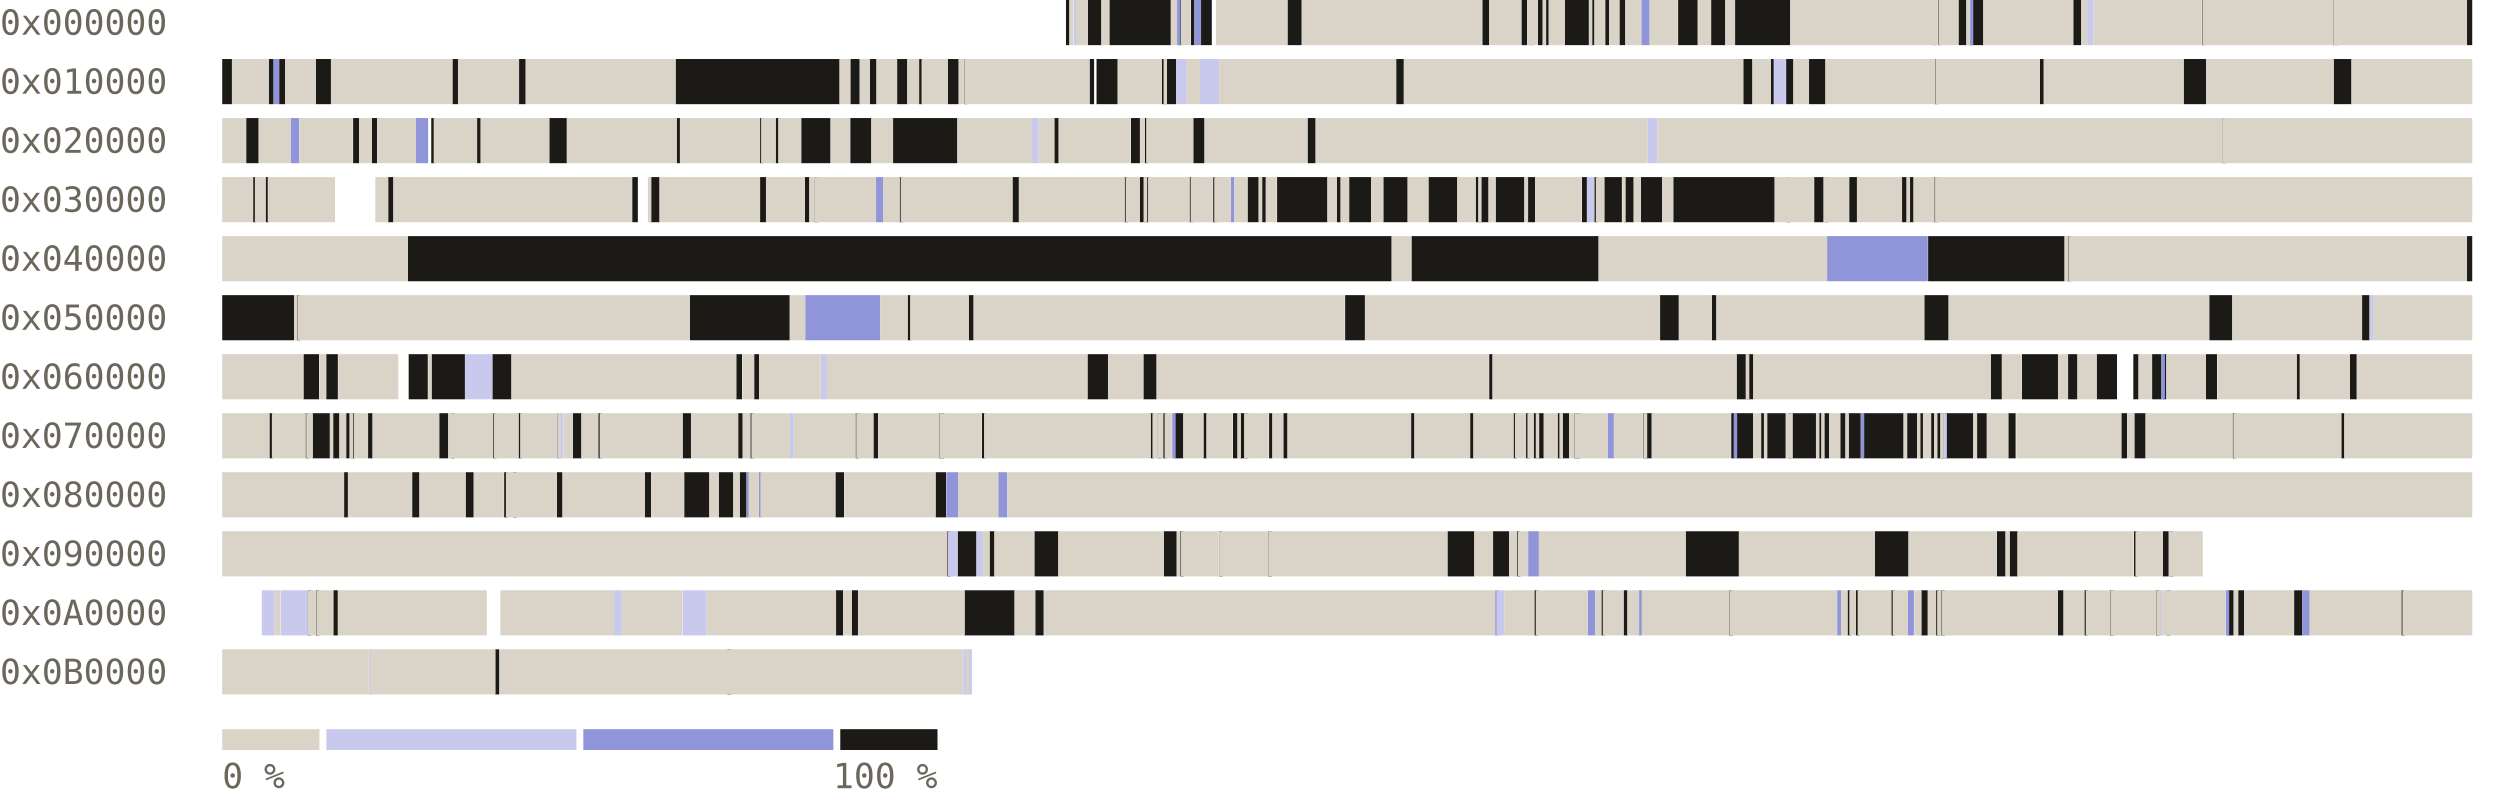
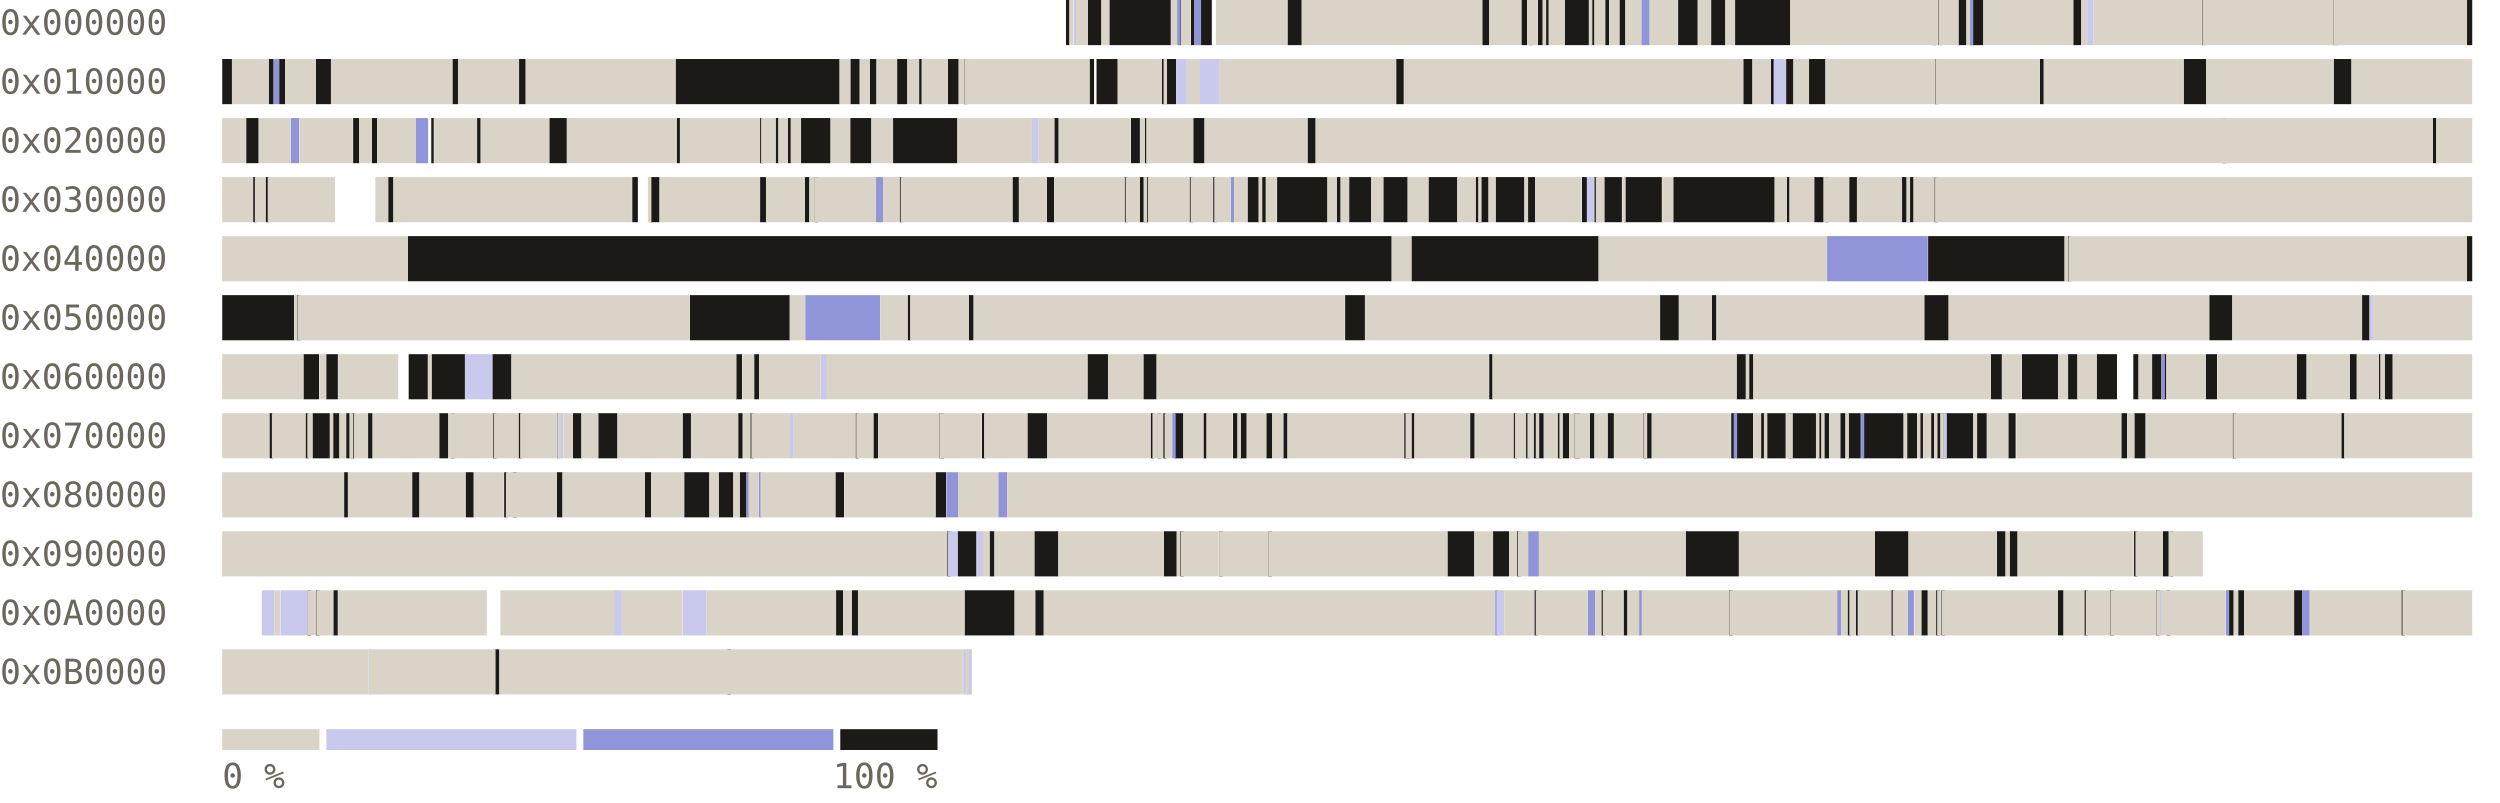
<svg xmlns="http://www.w3.org/2000/svg" viewBox="0 0 720 231" width="720" height="231">
  <style>text{font:10px monospace;fill:#6b675c}.q0{fill:#d9d4c7}.q1{fill:#e3e2f2}.q2{fill:#d6d6ef}.q3{fill:#c8c9ec}.q4{fill:#babce8}.q5{fill:#acafe4}.q6{fill:#9ea2df}.q7{fill:#9094d8}.q8{fill:#8186cf}.q9{fill:#7277c4}.q10{fill:#1b1a17}@media (prefers-color-scheme:dark){text{fill:#a8a293}.q0{fill:#4a463d}.q1{fill:#35375a}.q2{fill:#3c3f66}.q3{fill:#444772}.q4{fill:#4d517f}.q5{fill:#575b8c}.q6{fill:#62669a}.q7{fill:#6e72a8}.q8{fill:#7b7fb6}.q9{fill:#888cc4}.q10{fill:#d6d0bd}}</style>
  <text x="0" y="10">0x000000</text>
  <text x="0" y="27">0x010000</text>
  <text x="0" y="44">0x020000</text>
  <text x="0" y="61">0x030000</text>
  <text x="0" y="78">0x040000</text>
  <text x="0" y="95">0x050000</text>
  <text x="0" y="112">0x060000</text>
  <text x="0" y="129">0x070000</text>
  <text x="0" y="146">0x080000</text>
  <text x="0" y="163">0x090000</text>
  <text x="0" y="180">0x0A0000</text>
  <text x="0" y="197">0x0B0000</text>
-   <path class="q10" d="M307 0h1v13h-1zM313.3 0h3.9v13h-3.9zM319.5 0h17.7v13h-17.7zM339.4 0h1v13h-1zM343 0h1v13h-1zM345.9 0h3.1v13h-3.1zM370.8 0h4.1v13h-4.1zM426.9 0h2v13h-2zM438.2 0h1.6v13h-1.6zM440.4 0h1v13h-1zM442.9 0h1.4v13h-1.4zM444.9 0h1.1v13h-1.1zM450.6 0h7v13h-7zM458.1 0h1.1v13h-1.1zM462.3 0h1.1v13h-1.1zM466.4 0h1.7v13h-1.7zM483.3 0h5.7v13h-5.7zM492.8 0h4.1v13h-4.1zM499.7 0h15.9v13h-15.9zM556.6 0h1v13h-1zM558.2 0h1v13h-1zM564 0h2.3v13h-2.3zM567.1 0h1v13h-1zM567.7 0h3.5v13h-3.5zM597.1 0h2.3v13h-2.3zM634.2 0h1v13h-1zM672 0h1v13h-1zM672.4 0h1v13h-1zM710.5 0h1.5v13h-1.5zM64 17h2.8v13h-2.8zM77.4 17h1.4v13h-1.4zM80.4 17h1.7v13h-1.7zM91 17h4.4v13h-4.4zM130.3 17h1.6v13h-1.6zM149.4 17h2v13h-2zM194.6 17h47.2v13h-47.2zM244.9 17h2.7v13h-2.7zM250.5 17h1.9v13h-1.9zM258.3 17h3v13h-3zM264.7 17h1v13h-1zM273 17h3.1v13h-3.1zM277.6 17h1v13h-1zM313.8 17h1.3v13h-1.3zM315.8 17h6.1v13h-6.1zM334.6 17h1v13h-1zM335.6 17h3.1v13h-3.1zM402.1 17h2.2v13h-2.2zM502.1 17h2.6v13h-2.6zM510 17h1v13h-1zM514.4 17h2.1v13h-2.1zM521 17h4.7v13h-4.7zM557.2 17h1v13h-1zM587.5 17h1.1v13h-1.1zM628.9 17h6.5v13h-6.5zM672.1 17h5.1v13h-5.1zM70.9 34h3.6v13h-3.6zM101.7 34h1.8v13h-1.8zM107.1 34h1.5v13h-1.5zM124.2 34h1v13h-1zM137.4 34h1v13h-1zM158.2 34h5.1v13h-5.1zM194.9 34h1v13h-1zM218.9 34h1v13h-1zM223.4 34h1v13h-1zM230.7 34h8.5v13h-8.5zM244.9 34h6.1v13h-6.1zM257.2 34h18.5v13h-18.5zM303.6 34h1.3v13h-1.3zM325.7 34h2.6v13h-2.6zM329.7 34h1v13h-1zM343.7 34h3.2v13h-3.2zM376.6 34h2.3v13h-2.3zM640.1 34h1v13h-1zM72.9 51h1v13h-1zM76.5 51h1v13h-1zM111.8 51h1.5v13h-1.5zM182.1 51h1.6v13h-1.6zM187.2 51h2.8v13h-2.8zM218.9 51h1.7v13h-1.7zM231.8 51h1.3v13h-1.3zM234.6 51h1v13h-1zM259.1 51h1v13h-1zM291.6 51h1.9v13h-1.9zM323.9 51h1v13h-1zM328.2 51h1.2v13h-1.2zM329.5 51h1.2v13h-1.2zM342.6 51h1v13h-1zM349.4 51h1v13h-1zM359.3 51h3.2v13h-3.2zM363.5 51h1.1v13h-1.1zM367.8 51h14.5v13h-14.5zM385 51h1.1v13h-1.1zM388.5 51h6.4v13h-6.4zM398.4 51h7v13h-7zM411.4 51h8.3v13h-8.3zM425 51h1v13h-1zM425.9 51h2.8v13h-2.8zM430.7 51h8.3v13h-8.3zM439.9 51h2.2v13h-2.2zM455.6 51h1.5v13h-1.5zM459.2 51h1v13h-1zM462 51h5.1v13h-5.1zM467.7 51h2.8v13h-2.8zM472.6 51h6.1v13h-6.1zM481.9 51h29.2v13h-29.2zM514.6 51h1v13h-1zM522.5 51h2.7v13h-2.7zM525.6 51h1v13h-1zM532.6 51h2.2v13h-2.2zM547.7 51h1.4v13h-1.4zM549.5 51h1.6v13h-1.6zM557.1 51h1v13h-1zM117.5 68h283.3v13h-283.3zM406.5 68h53.9v13h-53.9zM555.3 68h39.3v13h-39.3zM595.4 68h1v13h-1zM710.5 68h1.5v13h-1.5zM64 85h20.7v13h-20.7zM85.5 85h1v13h-1zM198.7 85h28.8v13h-28.8zM261.4 85h1v13h-1zM279 85h1.4v13h-1.4zM387.4 85h5.7v13h-5.7zM478.1 85h5.4v13h-5.4zM493 85h1.3v13h-1.3zM554.2 85h7v13h-7zM636.3 85h6.6v13h-6.6zM680.2 85h2.2v13h-2.2zM87.4 102h4.5v13h-4.5zM93.9 102h3.4v13h-3.4zM117.7 102h5.5v13h-5.5zM124.3 102h9.6v13h-9.6zM141.8 102h5.5v13h-5.5zM212 102h1.7v13h-1.7zM217.2 102h1.4v13h-1.4zM313.2 102h5.9v13h-5.9zM329.3 102h3.8v13h-3.8zM428.9 102h1v13h-1zM500.1 102h2.7v13h-2.7zM502.9 102h2.1v13h-2.1zM573.4 102h3.2v13h-3.2zM582.3 102h10.4v13h-10.4zM595.6 102h2.7v13h-2.7zM603.8 102h5.9v13h-5.9zM614.4 102h1.5v13h-1.5zM619.8 102h2.7v13h-2.7zM622.9 102h1v13h-1zM635.3 102h3.2v13h-3.2zM661.4 102h1v13h-1zM676.8 102h2v13h-2zM77.6 119h1v13h-1zM88 119h1v13h-1zM90 119h5v13h-5zM95.8 119h2v13h-2zM99.7 119h1v13h-1zM101.1 119h1v13h-1zM106 119h1.3v13h-1.3zM126.5 119h2.6v13h-2.6zM129.9 119h1v13h-1zM142 119h1v13h-1zM149.3 119h1v13h-1zM165 119h2.5v13h-2.5zM172.3 119h1v13h-1zM196.6 119h2.4v13h-2.4zM212.6 119h1.3v13h-1.3zM216.1 119h1v13h-1zM246.4 119h1v13h-1zM251.5 119h1.4v13h-1.4zM270.5 119h1v13h-1zM270.9 119h1v13h-1zM282.8 119h1v13h-1zM331.4 119h1v13h-1zM333.4 119h1v13h-1zM335 119h1v13h-1zM338.3 119h2.5v13h-2.5zM346.6 119h1v13h-1zM355.1 119h1.3v13h-1.3zM357 119h1.4v13h-1.4zM358.5 119h1v13h-1zM365.5 119h1v13h-1zM369.6 119h1.2v13h-1.2zM406.4 119h1v13h-1zM423.4 119h1v13h-1zM435.9 119h1v13h-1zM439.5 119h1v13h-1zM441.7 119h1v13h-1zM442.8 119h1.8v13h-1.8zM448.6 119h1v13h-1zM450 119h1.9v13h-1.9zM453.4 119h1v13h-1zM454.1 119h1v13h-1zM473.3 119h1v13h-1zM473.9 119h1.8v13h-1.8zM498.6 119h1v13h-1zM500.1 119h4.8v13h-4.8zM507.2 119h1v13h-1zM508.9 119h5.4v13h-5.4zM515 119h1v13h-1zM516.2 119h6.8v13h-6.8zM523.7 119h1v13h-1zM525.3 119h1.5v13h-1.5zM530 119h1.5v13h-1.5zM532.2 119h3.7v13h-3.7zM536.6 119h11.6v13h-11.6zM549.1 119h3v13h-3zM552.9 119h1v13h-1zM556.1 119h1v13h-1zM557.8 119h1v13h-1zM558.9 119h1v13h-1zM560 119h8.3v13h-8.3zM569.4 119h2.8v13h-2.8zM578.4 119h2.1v13h-2.1zM610.9 119h1.7v13h-1.7zM614.7 119h3.2v13h-3.2zM643 119h1v13h-1zM674.3 119h1v13h-1zM99.1 136h1.1v13h-1.1zM118.7 136h2.1v13h-2.1zM134.1 136h2.3v13h-2.3zM145.2 136h1v13h-1zM147.8 136h1v13h-1zM160.4 136h1.6v13h-1.6zM185.7 136h1.8v13h-1.8zM197 136h7.3v13h-7.3zM207 136h4.2v13h-4.2zM213 136h2v13h-2zM240.6 136h2.5v13h-2.5zM269.4 136h3.1v13h-3.1zM272.8 153h1v13h-1zM275.8 153h5.4v13h-5.4zM285 153h1.4v13h-1.4zM297.9 153h6.9v13h-6.9zM335.2 153h3.7v13h-3.7zM339.9 153h1v13h-1zM351.1 153h1v13h-1zM365.3 153h1v13h-1zM416.9 153h7.7v13h-7.7zM430 153h4.6v13h-4.6zM436.9 153h1v13h-1zM485.5 153h15.3v13h-15.3zM540 153h9.7v13h-9.7zM575.1 153h2.5v13h-2.5zM578.8 153h2.3v13h-2.3zM614.6 153h1v13h-1zM622.9 153h1.7v13h-1.7zM624.9 153h1v13h-1zM88.6 170h1v13h-1zM91 170h1v13h-1zM96 170h1.3v13h-1.3zM240.7 170h2.1v13h-2.1zM245.3 170h1.8v13h-1.8zM277.8 170h14.4v13h-14.4zM298.1 170h2.5v13h-2.5zM441.9 170h1v13h-1zM461.2 170h1v13h-1zM467.6 170h1.1v13h-1.1zM498 170h1v13h-1zM532.1 170h1v13h-1zM534.5 170h1v13h-1zM544.7 170h1v13h-1zM553.3 170h1.9v13h-1.9zM557.6 170h1v13h-1zM559.1 170h1v13h-1zM592.7 170h1.6v13h-1.6zM600.3 170h1v13h-1zM607.7 170h1v13h-1zM620.9 170h1v13h-1zM624 170h1v13h-1zM641.6 170h1.7v13h-1.7zM644.6 170h1.7v13h-1.7zM660.7 170h2.3v13h-2.3zM691.6 170h1v13h-1zM142.6 187h1.2v13h-1.2zM209.5 187h1v13h-1z" />
-   <path class="q7" d="M339 0h1v13h-1zM344 0h1.9v13h-1.9zM472.7 0h2.4v13h-2.4zM567.3 0h1v13h-1zM78.8 17h1.6v13h-1.6zM83.7 34h2.5v13h-2.5zM119.8 34h3.5v13h-3.5zM252.3 51h2v13h-2zM354.5 51h1v13h-1zM526.2 68h29v13h-29zM231.9 85h21.6v13h-21.6zM622.5 102h1v13h-1zM160.4 119h1v13h-1zM337.6 119h1v13h-1zM463 119h1.8v13h-1.8zM499.3 119h1v13h-1zM535.9 119h1v13h-1zM215 136h1v13h-1zM218.5 136h1v13h-1zM272.6 136h3.4v13h-3.4zM287.5 136h2.6v13h-2.6zM440.1 153h3.1v13h-3.1zM430.6 170h1v13h-1zM457.3 170h2.1v13h-2.1zM472 170h1v13h-1zM529.1 170h1.1v13h-1.1zM549.5 170h1.7v13h-1.7zM641 170h1v13h-1zM663 170h2.2v13h-2.2z" />
-   <path class="q3" d="M309.2 0h1v13h-1zM601.1 0h1.8v13h-1.8zM338.7 17h3.1v13h-3.1zM345.6 17h5.5v13h-5.5zM510.8 17h3.6v13h-3.6zM297.2 34h1.9v13h-1.9zM474.5 34h2.9v13h-2.9zM457 51h2.1v13h-2.1zM682.5 85h1.1v13h-1.1zM133.9 102h7.9v13h-7.9zM236.3 102h1.9v13h-1.9zM160.8 119h1.5v13h-1.5zM227.5 119h1.1v13h-1.1zM559.7 119h1v13h-1zM273 153h2.8v13h-2.8zM281.3 153h1.8v13h-1.8zM75.4 170h3.6v13h-3.6zM80.8 170h7.8v13h-7.8zM176.8 170h2.3v13h-2.3zM196.6 170h6.9v13h-6.9zM431 170h2.2v13h-2.2zM621.8 170h1v13h-1zM106.1 187h1v13h-1zM277.4 187h1v13h-1zM278.2 187h1.7v13h-1.7z" />
-   <path class="q0" d="M308 0h1.1v13h-1.1zM309.9 0h3.4v13h-3.4zM317.2 0h2.3v13h-2.3zM337.2 0h1.8v13h-1.8zM340.1 0h2.8v13h-2.8zM350.2 0h20.6v13h-20.6zM374.9 0h52v13h-52zM428.9 0h9.2v13h-9.2zM439.8 0h1v13h-1zM440.6 0h2.2v13h-2.2zM444.3 0h1v13h-1zM446.1 0h4.6v13h-4.6zM457.6 0h1v13h-1zM459.2 0h3.1v13h-3.1zM463.4 0h3v13h-3zM468.1 0h4.6v13h-4.6zM475.1 0h8.1v13h-8.1zM488.9 0h3.9v13h-3.9zM496.9 0h2.8v13h-2.8zM515.6 0h41v13h-41zM556.6 0h1.5v13h-1.5zM558.3 0h5.8v13h-5.8zM566.4 0h1v13h-1zM571.2 0h25.9v13h-25.9zM599.4 0h1.7v13h-1.7zM602.9 0h31.2v13h-31.2zM634.3 0h37.7v13h-37.7zM672.1 0h1v13h-1zM672.6 0h37.9v13h-37.9zM66.8 17h10.6v13h-10.6zM82.1 17h8.9v13h-8.9zM95.3 17h35v13h-35zM131.9 17h17.6v13h-17.6zM151.4 17h43.1v13h-43.1zM241.8 17h3.1v13h-3.1zM247.6 17h2.9v13h-2.9zM252.5 17h5.9v13h-5.9zM261.3 17h3.4v13h-3.4zM265.4 17h7.6v13h-7.6zM276.1 17h1.5v13h-1.5zM277.7 17h36.1v13h-36.1zM321.9 17h12.7v13h-12.7zM335.1 17h1v13h-1zM341.8 17h3.8v13h-3.8zM351.1 17h51v13h-51zM404.3 17h97.7v13h-97.7zM504.7 17h5.3v13h-5.3zM516.5 17h4.5v13h-4.5zM525.8 17h31.5v13h-31.5zM557.4 17h30.1v13h-30.1zM588.6 17h40.3v13h-40.3zM635.4 17h36.7v13h-36.7zM677.3 17h34.7v13h-34.7zM64 34h6.9v13h-6.9zM74.5 34h9.2v13h-9.2zM86.3 34h15.3v13h-15.3zM103.4 34h3.7v13h-3.7zM108.6 34h11.2v13h-11.2zM124.9 34h12.5v13h-12.5zM138.5 34h19.7v13h-19.7zM163.2 34h31.7v13h-31.7zM195.8 34h23.1v13h-23.1zM219.2 34h4.2v13h-4.2zM224.1 34h6.7v13h-6.7zM239.2 34h5.6v13h-5.6zM250.9 34h6.3v13h-6.3zM275.8 34h21.4v13h-21.4zM299.1 34h4.6v13h-4.6zM304.9 34h20.7v13h-20.7zM328.3 34h1.4v13h-1.4zM330.1 34h13.5v13h-13.5zM346.9 34h29.6v13h-29.6zM378.9 34h95.6v13h-95.6zM477.4 34h162.7v13h-162.7zM640.2 34h71.8v13h-71.8zM64 51h8.9v13h-8.9zM73.4 51h3.1v13h-3.1zM77.1 51h19.4v13h-19.4zM108.1 51h3.7v13h-3.7zM113.3 51h68.7v13h-68.7zM186.6 51h1v13h-1zM189.9 51h29v13h-29zM220.6 51h11.2v13h-11.2zM233.1 51h1.5v13h-1.5zM234.7 51h17.6v13h-17.6zM254.3 51h4.8v13h-4.8zM259.4 51h32.2v13h-32.2zM293.4 51h30.5v13h-30.5zM324.2 51h4.1v13h-4.1zM329.4 51h1v13h-1zM330.7 51h11.9v13h-11.9zM342.9 51h6.4v13h-6.4zM349.7 51h4.8v13h-4.8zM355.5 51h3.8v13h-3.8zM362.5 51h1v13h-1zM364.5 51h3.2v13h-3.2zM382.3 51h2.7v13h-2.7zM386.1 51h2.5v13h-2.5zM394.9 51h3.5v13h-3.5zM405.4 51h6v13h-6zM419.7 51h5.3v13h-5.3zM425.7 51h1v13h-1zM428.7 51h2.1v13h-2.1zM439.1 51h1v13h-1zM442.1 51h13.4v13h-13.4zM459.6 51h2.5v13h-2.5zM467.2 51h1v13h-1zM470.5 51h2.1v13h-2.1zM478.7 51h3.2v13h-3.2zM511.1 51h3.4v13h-3.4zM514.6 51h7.8v13h-7.8zM525.2 51h1v13h-1zM526.1 51h6.4v13h-6.4zM534.8 51h13v13h-13zM549.1 51h1v13h-1zM551.1 51h6v13h-6zM557.3 51h154.7v13h-154.7zM64 68h53.5v13h-53.5zM400.8 68h5.7v13h-5.7zM460.4 68h65.8v13h-65.8zM594.6 68h1v13h-1zM595.7 68h114.8v13h-114.8zM84.7 85h1v13h-1zM85.8 85h112.9v13h-112.9zM227.4 85h4.5v13h-4.5zM253.5 85h7.9v13h-7.9zM262.1 85h16.9v13h-16.9zM280.4 85h106.9v13h-106.9zM393.1 85h85v13h-85zM483.5 85h9.5v13h-9.5zM494.4 85h59.8v13h-59.8zM561.2 85h75v13h-75zM642.9 85h37.4v13h-37.4zM683.5 85h28.5v13h-28.5zM64 102h23.4v13h-23.4zM92 102h2v13h-2zM97.4 102h17.3v13h-17.3zM123.3 102h1v13h-1zM147.3 102h64.8v13h-64.8zM213.8 102h3.4v13h-3.4zM218.6 102h17.7v13h-17.7zM238.1 102h75.1v13h-75.1zM319.1 102h10.2v13h-10.2zM333.1 102h95.7v13h-95.7zM429.8 102h70.4v13h-70.4zM502.8 102h1v13h-1zM504.9 102h68.5v13h-68.5zM576.5 102h5.7v13h-5.7zM592.7 102h2.9v13h-2.9zM598.3 102h5.6v13h-5.6zM615.9 102h3.9v13h-3.9zM623.9 102h11.4v13h-11.4zM638.6 102h22.9v13h-22.9zM662.3 102h14.5v13h-14.5zM678.7 102h33.3v13h-33.3zM64 119h13.6v13h-13.6zM78.3 119h9.7v13h-9.7zM88.2 119h1.9v13h-1.9zM95 119h1v13h-1zM97.7 119h2v13h-2zM100.7 119h1v13h-1zM101.9 119h4.1v13h-4.1zM107.3 119h19.2v13h-19.2zM129.1 119h1v13h-1zM130.1 119h11.9v13h-11.9zM142.2 119h7.2v13h-7.2zM149.8 119h10.6v13h-10.6zM160.6 119h1v13h-1zM162.4 119h2.6v13h-2.6zM167.4 119h4.9v13h-4.9zM172.7 119h23.9v13h-23.9zM199 119h13.6v13h-13.6zM213.9 119h2.2v13h-2.2zM216.4 119h11.1v13h-11.1zM228.6 119h17.8v13h-17.8zM246.6 119h5v13h-5zM252.9 119h17.6v13h-17.6zM270.6 119h1v13h-1zM270.9 119h11.8v13h-11.8zM283.4 119h48v13h-48zM331.9 119h1.5v13h-1.5zM333.5 119h1.5v13h-1.5zM335.4 119h2.1v13h-2.1zM340.8 119h5.8v13h-5.8zM347.4 119h7.6v13h-7.6zM356.4 119h1v13h-1zM358.3 119h1v13h-1zM359 119h6.4v13h-6.4zM366.4 119h3.2v13h-3.2zM370.8 119h35.6v13h-35.6zM407.3 119h16.1v13h-16.1zM424.3 119h11.6v13h-11.6zM436.3 119h3.2v13h-3.2zM439.9 119h1.8v13h-1.8zM442.3 119h1v13h-1zM444.6 119h4v13h-4zM449.1 119h1v13h-1zM451.9 119h1.5v13h-1.5zM453.5 119h1v13h-1zM454.3 119h8.7v13h-8.7zM464.8 119h8.4v13h-8.4zM473.4 119h1v13h-1zM475.7 119h22.8v13h-22.8zM504.9 119h2.3v13h-2.3zM508 119h1v13h-1zM514.3 119h1v13h-1zM515.3 119h1v13h-1zM523 119h1v13h-1zM524.5 119h1v13h-1zM526.8 119h3.2v13h-3.2zM531.5 119h1v13h-1zM548.3 119h1v13h-1zM552.1 119h1v13h-1zM553.8 119h2.4v13h-2.4zM557 119h1v13h-1zM558.8 119h1v13h-1zM568.3 119h1.1v13h-1.1zM572.2 119h6.2v13h-6.2zM580.7 119h30.3v13h-30.3zM612.6 119h2.1v13h-2.1zM618 119h25v13h-25zM643.2 119h31.1v13h-31.1zM675.1 119h36.9v13h-36.9zM64 136h35.1v13h-35.1zM100.2 136h18.5v13h-18.5zM120.8 136h13.3v13h-13.3zM136.5 136h8.6v13h-8.6zM145.7 136h2.2v13h-2.2zM147.9 136h12.5v13h-12.5zM162 136h23.7v13h-23.7zM187.5 136h9.6v13h-9.6zM204.3 136h2.7v13h-2.7zM211.2 136h1.9v13h-1.9zM215.6 136h2.9v13h-2.9zM219 136h21.6v13h-21.6zM243.2 136h26.3v13h-26.3zM275.9 136h11.6v13h-11.6zM290.1 136h421.9v13h-421.9zM64 153h208.8v13h-208.8zM283 153h2v13h-2zM286.4 153h11.5v13h-11.5zM304.8 153h30.4v13h-30.4zM338.9 153h1v13h-1zM340.1 153h10.9v13h-10.9zM351.1 153h14.1v13h-14.1zM365.3 153h51.5v13h-51.5zM424.6 153h5.4v13h-5.4zM434.6 153h2.3v13h-2.3zM437.1 153h3v13h-3zM443.2 153h42.2v13h-42.2zM500.8 153h39.2v13h-39.2zM549.6 153h25.4v13h-25.4zM577.6 153h1.1v13h-1.1zM581 153h33.5v13h-33.5zM615 153h7.9v13h-7.9zM624.6 153h1v13h-1zM625.5 153h8.9v13h-8.9zM79 170h1.7v13h-1.7zM88.7 170h2.3v13h-2.3zM91.1 170h4.9v13h-4.9zM97.3 170h42.9v13h-42.9zM144.1 170h32.8v13h-32.8zM179.1 170h17.4v13h-17.4zM203.5 170h37.3v13h-37.3zM242.8 170h2.5v13h-2.5zM247.1 170h30.7v13h-30.7zM292.2 170h6v13h-6zM300.6 170h130v13h-130zM433.2 170h8.7v13h-8.7zM442.3 170h15v13h-15zM459.4 170h1.8v13h-1.8zM461.6 170h6v13h-6zM468.7 170h3.4v13h-3.4zM472.8 170h25.2v13h-25.2zM498.1 170h31v13h-31zM530.2 170h1.9v13h-1.9zM532.6 170h1.9v13h-1.9zM535 170h9.7v13h-9.7zM545.1 170h4.4v13h-4.4zM551.3 170h2.1v13h-2.1zM555.2 170h2.4v13h-2.4zM557.9 170h1.2v13h-1.2zM559.3 170h33.4v13h-33.4zM594.3 170h6v13h-6zM600.7 170h7.1v13h-7.1zM607.9 170h13v13h-13zM621 170h1v13h-1zM622.4 170h1.7v13h-1.7zM624.1 170h16.8v13h-16.8zM643.3 170h1.3v13h-1.3zM646.3 170h14.4v13h-14.4zM665.2 170h26.4v13h-26.4zM691.9 170h20.1v13h-20.1zM64 187h42.1v13h-42.1zM106.4 187h36.3v13h-36.3zM143.9 187h65.6v13h-65.6zM209.5 187h67.8v13h-67.8zM278.1 187h1v13h-1z" />
+   <path class="q10" d="M307 0h1v13h-1zM313.3 0h3.9v13h-3.9zM319.5 0h17.7v13h-17.7zM339.4 0h1v13h-1zM343 0h1v13h-1zM345.9 0h3.1v13h-3.1zM370.8 0h4.1v13h-4.1zM426.9 0h2v13h-2zM438.2 0h1.6v13h-1.6zM440.4 0h1v13h-1zM442.9 0h1.4v13h-1.4zM444.9 0h1.1v13h-1.1zM450.6 0h7v13h-7zM458.1 0h1.1v13h-1.1zM462.3 0h1.1v13h-1.1zM466.4 0h1.7v13h-1.7zM483.3 0h5.7v13h-5.7zM492.8 0h4.1v13h-4.1zM499.7 0h15.9v13h-15.9zM556.6 0h1v13h-1zM558.2 0h1v13h-1zM564 0h2.3v13h-2.3zM567.1 0h1v13h-1zM567.7 0h3.5v13h-3.5zM597.1 0h2.3v13h-2.3zM634.2 0h1v13h-1zM672 0h1v13h-1zM672.4 0h1v13h-1zM710.5 0h1.5v13h-1.5zM64 17h2.8v13h-2.8zM77.4 17h1.4v13h-1.4zM80.4 17h1.7v13h-1.7zM91 17h4.4v13h-4.4zM130.3 17h1.6v13h-1.6zM149.4 17h2v13h-2zM194.6 17h47.2v13h-47.2zM244.9 17h2.7v13h-2.7zM250.5 17h1.9v13h-1.9zM258.3 17h3v13h-3zM264.7 17h1v13h-1zM273 17h3.1v13h-3.1zM277.6 17h1v13h-1zM313.8 17h1.3v13h-1.3zM315.8 17h6.1v13h-6.1zM334.6 17h1v13h-1zM335.6 17h3.1v13h-3.1zM402.1 17h2.2v13h-2.2zM502.1 17h2.6v13h-2.6zM510 17h1v13h-1zM514.4 17h2.1v13h-2.1zM521 17h4.7v13h-4.7zM557.2 17h1v13h-1zM587.5 17h1.1v13h-1.1zM628.9 17h6.5v13h-6.5zM672.1 17h5.1v13h-5.1zM70.9 34h3.6v13h-3.6zM101.7 34h1.8v13h-1.8zM107.1 34h1.5v13h-1.5zM124.2 34h1v13h-1zM137.4 34h1v13h-1zM158.2 34h5.1v13h-5.1zM194.9 34h1v13h-1zM218.9 34h1v13h-1zM223.4 34h1v13h-1zM226.9 34h1v13h-1zM230.7 34h8.5v13h-8.5zM244.9 34h6.1v13h-6.1zM257.2 34h18.5v13h-18.5zM303.6 34h1.3v13h-1.3zM325.7 34h2.6v13h-2.6zM329.7 34h1v13h-1zM343.7 34h3.2v13h-3.2zM376.6 34h2.3v13h-2.3zM640.1 34h1v13h-1zM700.7 34h1v13h-1zM72.9 51h1v13h-1zM76.5 51h1v13h-1zM111.8 51h1.5v13h-1.5zM182.1 51h1.6v13h-1.6zM187.2 51h2.8v13h-2.8zM218.9 51h1.7v13h-1.7zM231.8 51h1.3v13h-1.3zM234.6 51h1v13h-1zM259.1 51h1v13h-1zM291.6 51h1.9v13h-1.9zM301.5 51h2.1v13h-2.1zM323.9 51h1v13h-1zM328.2 51h1.2v13h-1.2zM329.5 51h1.2v13h-1.2zM342.6 51h1v13h-1zM349.4 51h1v13h-1zM359.3 51h3.2v13h-3.2zM363.5 51h1.1v13h-1.1zM367.8 51h14.5v13h-14.5zM385 51h1.1v13h-1.1zM388.5 51h6.4v13h-6.4zM398.4 51h7v13h-7zM411.4 51h8.3v13h-8.3zM425 51h1v13h-1zM425.9 51h2.8v13h-2.8zM430.7 51h8.3v13h-8.3zM439.9 51h2.2v13h-2.2zM455.6 51h1.5v13h-1.5zM459.2 51h1v13h-1zM462 51h5.1v13h-5.1zM467.7 51h10.9v13h-10.9zM481.9 51h29.2v13h-29.2zM514.6 51h1v13h-1zM522.5 51h2.7v13h-2.7zM525.6 51h1v13h-1zM532.6 51h2.2v13h-2.2zM547.7 51h1.4v13h-1.4zM549.5 51h1.6v13h-1.6zM557.1 51h1v13h-1zM117.5 68h283.3v13h-283.3zM406.5 68h53.9v13h-53.9zM555.3 68h39.3v13h-39.3zM595.4 68h1v13h-1zM710.5 68h1.5v13h-1.5zM64 85h20.7v13h-20.7zM85.5 85h1v13h-1zM198.7 85h28.8v13h-28.8zM261.4 85h1v13h-1zM279 85h1.4v13h-1.4zM387.4 85h5.7v13h-5.7zM478.1 85h5.4v13h-5.4zM493 85h1.3v13h-1.3zM554.2 85h7v13h-7zM636.3 85h6.6v13h-6.6zM680.2 85h2.2v13h-2.2zM87.4 102h4.5v13h-4.5zM93.9 102h3.4v13h-3.4zM117.7 102h5.5v13h-5.5zM124.3 102h9.6v13h-9.6zM141.8 102h5.5v13h-5.5zM212 102h1.7v13h-1.7zM217.2 102h1.4v13h-1.4zM313.2 102h5.9v13h-5.9zM329.3 102h3.8v13h-3.8zM428.9 102h1v13h-1zM500.1 102h2.7v13h-2.7zM502.9 102h2.1v13h-2.1zM573.4 102h3.2v13h-3.2zM582.3 102h10.4v13h-10.4zM595.6 102h2.7v13h-2.7zM603.8 102h5.9v13h-5.9zM614.4 102h1.5v13h-1.5zM619.8 102h2.7v13h-2.7zM622.9 102h1v13h-1zM635.3 102h3.2v13h-3.2zM661.4 102h2.9v13h-2.9zM676.8 102h2v13h-2zM685.1 102h1v13h-1zM686.8 102h2.3v13h-2.3zM77.6 119h1v13h-1zM88 119h1v13h-1zM90 119h5v13h-5zM95.8 119h2v13h-2zM99.7 119h1v13h-1zM101.1 119h1v13h-1zM106 119h1.3v13h-1.3zM126.5 119h2.6v13h-2.6zM129.9 119h1v13h-1zM142 119h1v13h-1zM149.3 119h1v13h-1zM165 119h2.5v13h-2.5zM172.3 119h5.5v13h-5.5zM196.6 119h2.4v13h-2.4zM212.6 119h1.3v13h-1.3zM216.1 119h1v13h-1zM246.4 119h1v13h-1zM251.5 119h1.4v13h-1.4zM270.5 119h1v13h-1zM270.9 119h1v13h-1zM282.8 119h1v13h-1zM295.9 119h5.7v13h-5.7zM331.4 119h1v13h-1zM333.4 119h1v13h-1zM335 119h1v13h-1zM338.3 119h2.5v13h-2.5zM346.6 119h1v13h-1zM355.1 119h1.3v13h-1.3zM357 119h2.1v13h-2.1zM364.7 119h1.7v13h-1.7zM369.6 119h1.2v13h-1.2zM404.4 119h1v13h-1zM405.2 119h1v13h-1zM406.4 119h1v13h-1zM423.4 119h1.3v13h-1.3zM435.9 119h1v13h-1zM439.5 119h1v13h-1zM441.7 119h1v13h-1zM442.8 119h1.8v13h-1.8zM448.6 119h1v13h-1zM450 119h1.9v13h-1.9zM453.4 119h1v13h-1zM454.1 119h1v13h-1zM457.9 119h1.3v13h-1.3zM463 119h1.8v13h-1.8zM473.3 119h1v13h-1zM473.9 119h1.8v13h-1.8zM498.6 119h1v13h-1zM500.1 119h4.8v13h-4.8zM507.2 119h1v13h-1zM508.9 119h5.4v13h-5.4zM515 119h1v13h-1zM516.2 119h6.8v13h-6.8zM523.7 119h1v13h-1zM525.3 119h1.5v13h-1.5zM530 119h1.5v13h-1.5zM532.2 119h3.7v13h-3.7zM536.6 119h11.6v13h-11.6zM549.1 119h3v13h-3zM552.9 119h1v13h-1zM556.1 119h1v13h-1zM557.8 119h1v13h-1zM558.9 119h1v13h-1zM560 119h8.3v13h-8.3zM569.4 119h2.8v13h-2.8zM578.4 119h2.1v13h-2.1zM610.9 119h1.7v13h-1.7zM614.7 119h3.2v13h-3.2zM643 119h1v13h-1zM674.3 119h1v13h-1zM99.1 136h1.1v13h-1.1zM118.7 136h2.1v13h-2.1zM134.1 136h2.3v13h-2.3zM145.2 136h1v13h-1zM147.8 136h1v13h-1zM160.4 136h1.6v13h-1.6zM185.7 136h1.8v13h-1.8zM197 136h7.3v13h-7.3zM207 136h4.2v13h-4.2zM213 136h2v13h-2zM240.6 136h2.5v13h-2.5zM269.4 136h3.1v13h-3.1zM272.8 153h1v13h-1zM275.8 153h5.4v13h-5.4zM285 153h1.4v13h-1.4zM297.9 153h6.9v13h-6.9zM335.2 153h3.7v13h-3.7zM339.9 153h1v13h-1zM351.1 153h1v13h-1zM365.3 153h1v13h-1zM416.9 153h7.7v13h-7.7zM430 153h4.6v13h-4.6zM436.9 153h1v13h-1zM485.5 153h15.3v13h-15.3zM540 153h9.7v13h-9.7zM575.1 153h2.5v13h-2.5zM578.8 153h2.3v13h-2.3zM614.6 153h1v13h-1zM622.9 153h1.7v13h-1.7zM624.9 153h1v13h-1zM88.6 170h1v13h-1zM91 170h1v13h-1zM96 170h1.3v13h-1.3zM240.7 170h2.1v13h-2.1zM245.3 170h1.8v13h-1.8zM277.8 170h14.4v13h-14.4zM298.1 170h2.5v13h-2.5zM441.9 170h1v13h-1zM461.2 170h1v13h-1zM467.6 170h1.1v13h-1.1zM498 170h1v13h-1zM532.1 170h1v13h-1zM534.5 170h1v13h-1zM544.7 170h1v13h-1zM553.3 170h1.9v13h-1.9zM557.6 170h1v13h-1zM559.1 170h1v13h-1zM592.7 170h1.6v13h-1.6zM600.3 170h1v13h-1zM607.7 170h1v13h-1zM620.9 170h1v13h-1zM624 170h1v13h-1zM641.6 170h1.7v13h-1.7zM644.6 170h1.7v13h-1.7zM660.7 170h2.3v13h-2.3zM691.6 170h1v13h-1zM142.6 187h1.2v13h-1.2zM209.5 187h1v13h-1z" />
+   <path class="q7" d="M339 0h1v13h-1zM344 0h1.9v13h-1.9zM472.7 0h2.4v13h-2.4zM567.3 0h1v13h-1zM78.8 17h1.6v13h-1.6zM83.7 34h2.5v13h-2.5zM119.8 34h3.5v13h-3.5zM252.3 51h2v13h-2zM354.5 51h1v13h-1zM526.2 68h29v13h-29zM231.9 85h21.6v13h-21.6zM622.5 102h1v13h-1zM160.4 119h1v13h-1zM337.6 119h1v13h-1zM499.3 119h1v13h-1zM535.9 119h1v13h-1zM215 136h1v13h-1zM218.5 136h1v13h-1zM272.6 136h3.4v13h-3.4zM287.5 136h2.6v13h-2.6zM440.1 153h3.1v13h-3.1zM430.6 170h1v13h-1zM457.3 170h2.1v13h-2.1zM472 170h1v13h-1zM529.1 170h1.1v13h-1.1zM549.5 170h1.7v13h-1.7zM641 170h1v13h-1zM663 170h2.2v13h-2.2z" />
+   <path class="q3" d="M309.2 0h1v13h-1zM601.1 0h1.8v13h-1.8zM338.7 17h3.1v13h-3.1zM345.6 17h5.5v13h-5.5zM510.8 17h3.6v13h-3.6zM297.2 34h1.9v13h-1.9zM457 51h2.1v13h-2.1zM682.5 85h1.1v13h-1.1zM133.9 102h7.9v13h-7.9zM236.3 102h1.9v13h-1.9zM160.8 119h1.5v13h-1.5zM227.5 119h1.1v13h-1.1zM559.7 119h1v13h-1zM273 153h2.8v13h-2.8zM281.3 153h1.8v13h-1.8zM75.4 170h3.6v13h-3.6zM80.8 170h7.8v13h-7.8zM176.8 170h2.3v13h-2.3zM196.6 170h6.9v13h-6.9zM431 170h2.2v13h-2.2zM621.8 170h1v13h-1zM106.1 187h1v13h-1zM277.4 187h1v13h-1zM278.2 187h1.7v13h-1.7z" />
+   <path class="q0" d="M308 0h1.1v13h-1.1zM309.9 0h3.4v13h-3.4zM317.2 0h2.3v13h-2.3zM337.2 0h1.8v13h-1.8zM340.1 0h2.8v13h-2.8zM350.2 0h20.6v13h-20.6zM374.9 0h52v13h-52zM428.9 0h9.2v13h-9.2zM439.8 0h1v13h-1zM440.6 0h2.2v13h-2.2zM444.3 0h1v13h-1zM446.1 0h4.6v13h-4.6zM457.6 0h1v13h-1zM459.2 0h3.1v13h-3.1zM463.4 0h3v13h-3zM468.1 0h4.6v13h-4.6zM475.1 0h8.1v13h-8.1zM488.9 0h3.9v13h-3.9zM496.9 0h2.8v13h-2.8zM515.6 0h41v13h-41zM556.6 0h1.5v13h-1.5zM558.3 0h5.8v13h-5.8zM566.4 0h1v13h-1zM571.2 0h25.9v13h-25.9zM599.4 0h1.7v13h-1.7zM602.9 0h31.2v13h-31.2zM634.3 0h37.7v13h-37.7zM672.1 0h1v13h-1zM672.6 0h37.9v13h-37.9zM66.8 17h10.6v13h-10.6zM82.1 17h8.9v13h-8.9zM95.3 17h35v13h-35zM131.9 17h17.6v13h-17.6zM151.4 17h43.1v13h-43.1zM241.8 17h3.1v13h-3.1zM247.6 17h2.9v13h-2.9zM252.5 17h5.9v13h-5.9zM261.3 17h3.4v13h-3.4zM265.4 17h7.6v13h-7.6zM276.1 17h1.5v13h-1.5zM277.7 17h36.1v13h-36.1zM321.9 17h12.7v13h-12.7zM335.1 17h1v13h-1zM341.8 17h3.8v13h-3.8zM351.1 17h51v13h-51zM404.3 17h97.7v13h-97.7zM504.7 17h5.3v13h-5.3zM516.5 17h4.5v13h-4.5zM525.8 17h31.5v13h-31.5zM557.4 17h30.1v13h-30.1zM588.6 17h40.3v13h-40.3zM635.4 17h36.7v13h-36.7zM677.3 17h34.7v13h-34.7zM64 34h6.9v13h-6.9zM74.5 34h9.2v13h-9.2zM86.3 34h15.3v13h-15.3zM103.4 34h3.7v13h-3.7zM108.6 34h11.2v13h-11.2zM124.9 34h12.5v13h-12.5zM138.5 34h19.7v13h-19.7zM163.2 34h31.7v13h-31.7zM195.8 34h23.1v13h-23.1zM219.2 34h4.2v13h-4.2zM224.1 34h2.8v13h-2.8zM227.7 34h3v13h-3zM239.2 34h5.6v13h-5.6zM250.9 34h6.3v13h-6.3zM275.8 34h21.4v13h-21.4zM299.1 34h4.6v13h-4.6zM304.9 34h20.7v13h-20.7zM328.3 34h1.4v13h-1.4zM330.1 34h13.5v13h-13.5zM346.9 34h29.6v13h-29.6zM378.9 34h261.3v13h-261.3zM640.2 34h60.5v13h-60.5zM701.6 34h10.4v13h-10.4zM64 51h8.9v13h-8.9zM73.4 51h3.1v13h-3.1zM77.1 51h19.4v13h-19.4zM108.1 51h3.7v13h-3.7zM113.3 51h68.7v13h-68.7zM186.6 51h1v13h-1zM189.9 51h29v13h-29zM220.6 51h11.2v13h-11.2zM233.1 51h1.5v13h-1.5zM234.7 51h17.6v13h-17.6zM254.3 51h4.8v13h-4.8zM259.4 51h32.2v13h-32.2zM293.4 51h8.1v13h-8.1zM303.7 51h20.2v13h-20.2zM324.2 51h4.1v13h-4.1zM329.4 51h1v13h-1zM330.7 51h11.9v13h-11.9zM342.9 51h6.4v13h-6.4zM349.7 51h4.8v13h-4.8zM355.5 51h3.8v13h-3.8zM362.5 51h1v13h-1zM364.5 51h3.2v13h-3.2zM382.3 51h2.7v13h-2.7zM386.1 51h2.5v13h-2.5zM394.9 51h3.5v13h-3.5zM405.4 51h6v13h-6zM419.7 51h5.3v13h-5.3zM425.7 51h1v13h-1zM428.7 51h2.1v13h-2.1zM439.1 51h1v13h-1zM442.1 51h13.4v13h-13.4zM459.6 51h2.5v13h-2.5zM467.2 51h1v13h-1zM478.7 51h3.2v13h-3.2zM511.1 51h3.4v13h-3.4zM515.3 51h7.2v13h-7.2zM525.2 51h1v13h-1zM526.1 51h6.4v13h-6.4zM534.8 51h13v13h-13zM549.1 51h1v13h-1zM551.1 51h6v13h-6zM557.3 51h154.7v13h-154.7zM64 68h53.5v13h-53.5zM400.8 68h5.7v13h-5.7zM460.4 68h65.8v13h-65.8zM594.6 68h1v13h-1zM595.7 68h114.8v13h-114.8zM84.7 85h1v13h-1zM85.8 85h112.9v13h-112.9zM227.4 85h4.5v13h-4.5zM253.5 85h7.9v13h-7.9zM262.1 85h16.9v13h-16.9zM280.4 85h106.9v13h-106.9zM393.1 85h85v13h-85zM483.5 85h9.5v13h-9.5zM494.4 85h59.8v13h-59.8zM561.2 85h75v13h-75zM642.9 85h37.4v13h-37.4zM683.5 85h28.5v13h-28.5zM64 102h23.4v13h-23.4zM92 102h2v13h-2zM97.4 102h17.3v13h-17.3zM123.3 102h1v13h-1zM147.3 102h64.8v13h-64.8zM213.8 102h3.4v13h-3.4zM218.6 102h17.7v13h-17.7zM238.1 102h75.1v13h-75.1zM319.1 102h10.2v13h-10.2zM333.1 102h95.7v13h-95.7zM429.8 102h70.4v13h-70.4zM502.8 102h1v13h-1zM504.9 102h68.5v13h-68.5zM576.5 102h5.7v13h-5.7zM592.7 102h2.9v13h-2.9zM598.3 102h5.6v13h-5.6zM615.9 102h3.9v13h-3.9zM623.9 102h11.4v13h-11.4zM638.6 102h22.9v13h-22.9zM664.3 102h12.5v13h-12.5zM678.7 102h6.3v13h-6.3zM685.5 102h1.3v13h-1.3zM689.1 102h22.9v13h-22.9zM64 119h13.6v13h-13.6zM78.3 119h9.7v13h-9.7zM88.5 119h1.5v13h-1.5zM95 119h1v13h-1zM97.7 119h2v13h-2zM100.7 119h1v13h-1zM101.9 119h4.1v13h-4.1zM107.3 119h19.2v13h-19.2zM129.1 119h1v13h-1zM130.1 119h11.9v13h-11.9zM142.2 119h7.2v13h-7.2zM149.8 119h10.6v13h-10.6zM160.6 119h1v13h-1zM162.4 119h2.6v13h-2.6zM167.4 119h4.9v13h-4.9zM177.9 119h18.7v13h-18.7zM199 119h13.6v13h-13.6zM213.9 119h2.2v13h-2.2zM216.4 119h11.1v13h-11.1zM228.6 119h17.8v13h-17.8zM246.6 119h5v13h-5zM252.9 119h17.6v13h-17.6zM270.6 119h1v13h-1zM270.9 119h11.8v13h-11.8zM283.4 119h12.5v13h-12.5zM301.7 119h29.7v13h-29.7zM331.9 119h1.5v13h-1.5zM333.5 119h1.5v13h-1.5zM335.4 119h2.1v13h-2.1zM340.8 119h5.8v13h-5.8zM347.4 119h7.6v13h-7.6zM356.4 119h1v13h-1zM359 119h5.7v13h-5.7zM366.4 119h3.2v13h-3.2zM370.8 119h33.6v13h-33.6zM404.8 119h1v13h-1zM405.6 119h1v13h-1zM407.3 119h16.1v13h-16.1zM424.7 119h11.2v13h-11.2zM436.3 119h3.2v13h-3.2zM439.9 119h1.8v13h-1.8zM442.3 119h1v13h-1zM444.6 119h4v13h-4zM449.1 119h1v13h-1zM451.9 119h1.5v13h-1.5zM453.5 119h1v13h-1zM454.3 119h3.6v13h-3.6zM459.2 119h3.8v13h-3.8zM464.8 119h8.4v13h-8.4zM473.4 119h1v13h-1zM475.7 119h22.8v13h-22.8zM504.9 119h2.3v13h-2.3zM508 119h1v13h-1zM514.3 119h1v13h-1zM515.3 119h1v13h-1zM523 119h1v13h-1zM524.5 119h1v13h-1zM526.8 119h3.2v13h-3.2zM531.5 119h1v13h-1zM548.3 119h1v13h-1zM552.1 119h1v13h-1zM553.8 119h2.4v13h-2.4zM557 119h1v13h-1zM558.8 119h1v13h-1zM568.3 119h1.1v13h-1.1zM572.2 119h6.2v13h-6.2zM580.7 119h30.3v13h-30.3zM612.6 119h2.1v13h-2.1zM618 119h25v13h-25zM643.2 119h31.1v13h-31.1zM675.1 119h36.9v13h-36.9zM64 136h35.1v13h-35.1zM100.2 136h18.5v13h-18.5zM120.8 136h13.3v13h-13.3zM136.5 136h8.6v13h-8.6zM145.7 136h2.2v13h-2.2zM147.9 136h12.5v13h-12.5zM162 136h23.7v13h-23.7zM187.5 136h9.6v13h-9.6zM204.3 136h2.7v13h-2.7zM211.2 136h1.9v13h-1.9zM215.6 136h2.9v13h-2.9zM219 136h21.6v13h-21.6zM243.2 136h26.3v13h-26.3zM275.9 136h11.6v13h-11.6zM290.1 136h421.9v13h-421.9zM64 153h208.8v13h-208.8zM283 153h2v13h-2zM286.4 153h11.5v13h-11.5zM304.8 153h30.4v13h-30.4zM338.9 153h1v13h-1zM340.1 153h10.9v13h-10.9zM351.1 153h14.1v13h-14.1zM365.3 153h51.5v13h-51.5zM424.6 153h5.4v13h-5.4zM434.6 153h2.3v13h-2.3zM437.1 153h3v13h-3zM443.2 153h42.2v13h-42.2zM500.8 153h39.2v13h-39.2zM549.6 153h25.4v13h-25.4zM577.6 153h1.1v13h-1.1zM581 153h33.5v13h-33.5zM615 153h7.9v13h-7.9zM624.6 153h1v13h-1zM625.5 153h8.9v13h-8.9zM79 170h1.7v13h-1.7zM88.7 170h2.3v13h-2.3zM91.1 170h4.9v13h-4.9zM97.3 170h42.9v13h-42.9zM144.1 170h32.8v13h-32.8zM179.1 170h17.4v13h-17.4zM203.5 170h37.3v13h-37.3zM242.8 170h2.5v13h-2.5zM247.1 170h30.7v13h-30.7zM292.2 170h6v13h-6zM300.6 170h130v13h-130zM433.2 170h8.7v13h-8.7zM442.3 170h15v13h-15zM459.4 170h1.8v13h-1.8zM461.6 170h6v13h-6zM468.7 170h3.4v13h-3.4zM472.8 170h25.2v13h-25.2zM498.1 170h31v13h-31zM530.2 170h1.9v13h-1.9zM532.6 170h1.9v13h-1.9zM535 170h9.7v13h-9.7zM545.1 170h4.4v13h-4.4zM551.3 170h2.1v13h-2.1zM555.2 170h2.4v13h-2.4zM557.9 170h1.2v13h-1.2zM559.3 170h33.4v13h-33.4zM594.3 170h6v13h-6zM600.7 170h7.1v13h-7.1zM607.9 170h13v13h-13zM621 170h1v13h-1zM622.4 170h1.7v13h-1.7zM624.1 170h16.8v13h-16.8zM643.3 170h1.3v13h-1.3zM646.3 170h14.4v13h-14.4zM665.2 170h26.4v13h-26.4zM691.9 170h20.1v13h-20.1zM64 187h42.1v13h-42.1zM106.4 187h36.3v13h-36.3zM143.9 187h65.6v13h-65.6zM209.5 187h67.8v13h-67.8zM278.1 187h1v13h-1z" />
  <rect class="q0" x="64" y="210" width="28" height="6" />
  <rect class="q3" x="94" y="210" width="72" height="6" />
  <rect class="q7" x="168" y="210" width="72" height="6" />
  <rect class="q10" x="242" y="210" width="28" height="6" />
  <text x="64" y="227">0 %</text>
  <text x="270" y="227" text-anchor="end">100 %</text>
</svg>
